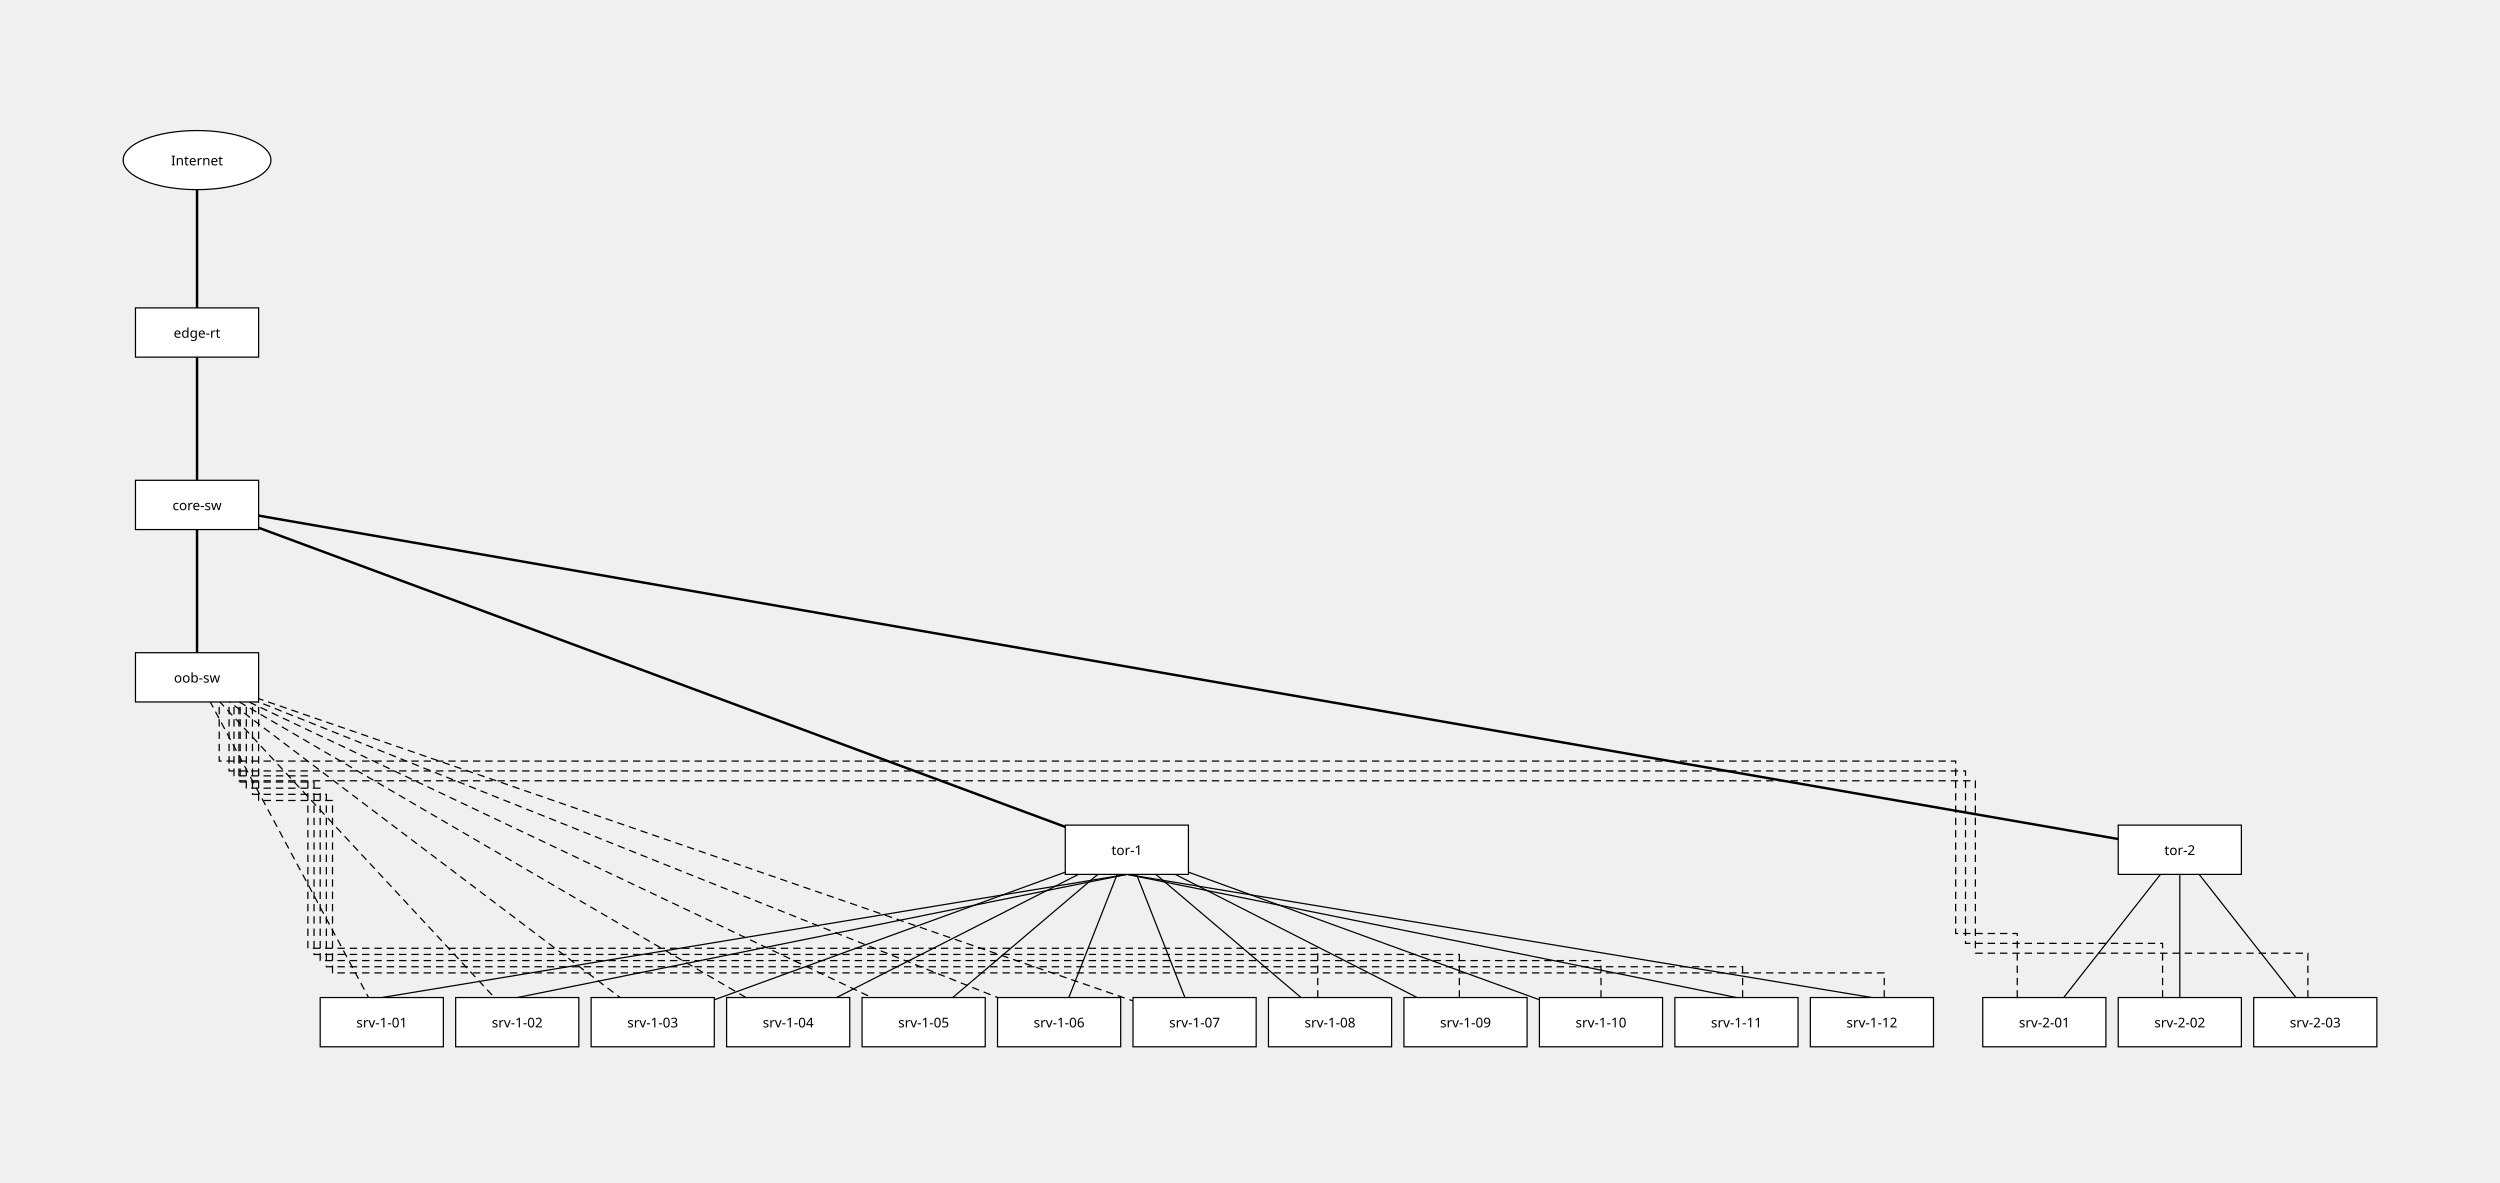
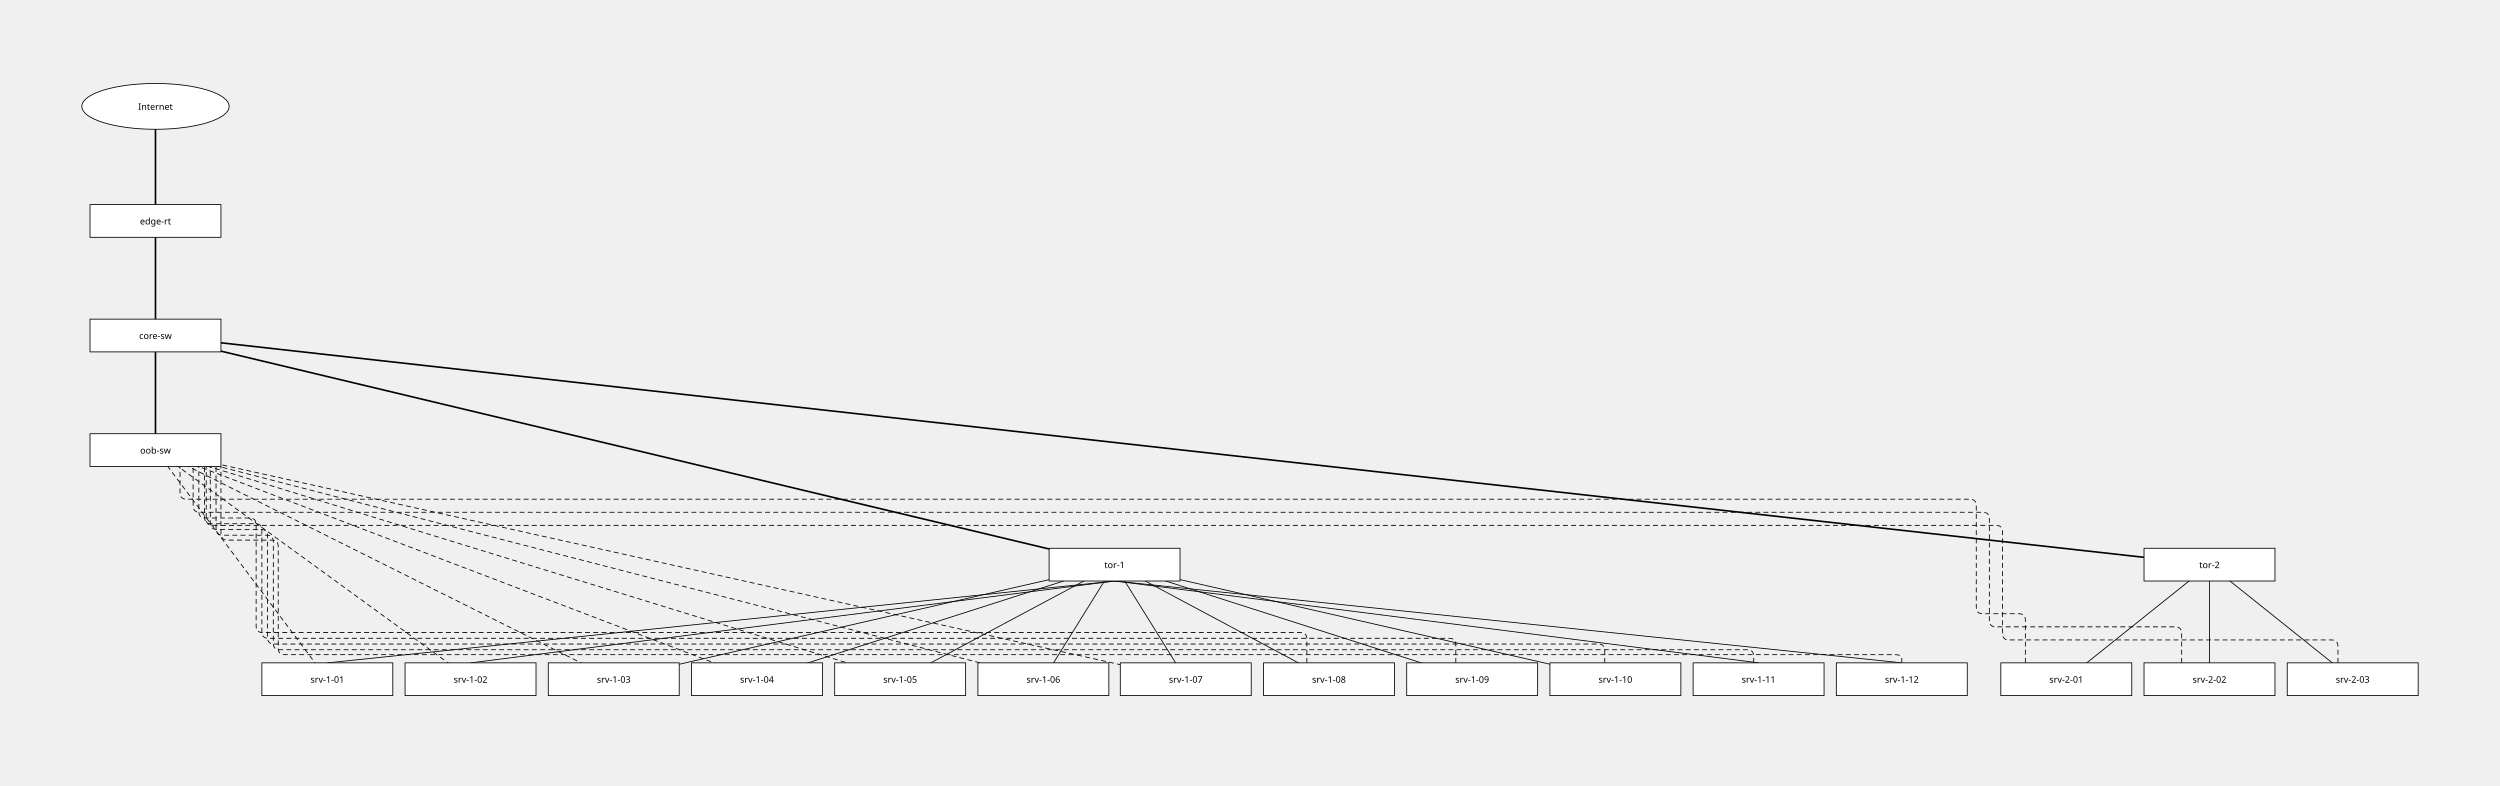
- <svg xmlns="http://www.w3.org/2000/svg" width="2030" height="960" viewBox="0 0 2030 960">
+ <svg xmlns="http://www.w3.org/2000/svg" width="3055" height="960" viewBox="0 0 3055 960">
  <style>
    .node { fill: white; stroke: black; stroke-width: 1; }
    .node-label { font-family: sans-serif; font-size: 11px; text-anchor: middle; dominant-baseline: central; }
    .edge { stroke: black; fill: none; }
    .edge-label { font-family: sans-serif; font-size: 10px; text-anchor: middle; }
+     .group { fill: #f2f2f2; stroke: none; }
+     .group-label { font-family: sans-serif; font-size: 11px; fill: #555; }
  </style>
-   <line class="edge" x1="160" y1="130" x2="160" y2="270" stroke-width="2" />
-   <line class="edge" x1="160" y1="270" x2="160" y2="410" stroke-width="2" />
-   <line class="edge" x1="160" y1="410" x2="915" y2="690" stroke-width="2" />
-   <line class="edge" x1="160" y1="410" x2="1770" y2="690" stroke-width="2" />
-   <line class="edge" x1="160" y1="410" x2="160" y2="550" stroke-width="2" />
-   <polyline class="edge" points="915,710 310,810" />
-   <polyline class="edge" points="915,710 420,810" />
-   <line class="edge" x1="915" y1="690" x2="530" y2="830" />
-   <line class="edge" x1="915" y1="690" x2="640" y2="830" />
-   <line class="edge" x1="915" y1="690" x2="750" y2="830" />
-   <line class="edge" x1="915" y1="690" x2="860" y2="830" />
-   <line class="edge" x1="915" y1="690" x2="970" y2="830" />
-   <line class="edge" x1="915" y1="690" x2="1080" y2="830" />
-   <line class="edge" x1="915" y1="690" x2="1190" y2="830" />
-   <line class="edge" x1="915" y1="690" x2="1300" y2="830" />
-   <polyline class="edge" points="915,710 1410,810" />
-   <polyline class="edge" points="915,710 1520,810" />
-   <line class="edge" x1="1770" y1="690" x2="1660" y2="830" />
-   <line class="edge" x1="1770" y1="690" x2="1770" y2="830" />
-   <line class="edge" x1="1770" y1="690" x2="1880" y2="830" />
-   <line class="edge" x1="310" y1="830" x2="160" y2="550" stroke-dasharray="6,4" />
-   <line class="edge" x1="420" y1="830" x2="160" y2="550" stroke-dasharray="6,4" />
-   <line class="edge" x1="530" y1="830" x2="160" y2="550" stroke-dasharray="6,4" />
-   <line class="edge" x1="640" y1="830" x2="160" y2="550" stroke-dasharray="6,4" />
-   <line class="edge" x1="750" y1="830" x2="160" y2="550" stroke-dasharray="6,4" />
-   <line class="edge" x1="860" y1="830" x2="160" y2="550" stroke-dasharray="6,4" />
-   <line class="edge" x1="970" y1="830" x2="160" y2="550" stroke-dasharray="6,4" />
-   <polyline class="edge" points="1070,810 1070,770 250,770 250,630 190,630 190,570" stroke-dasharray="6,4" />
-   <polyline class="edge" points="1185,810 1185,775 255,775 255,635 195,635 195,570" stroke-dasharray="6,4" />
-   <polyline class="edge" points="1300,810 1300,780 260,780 260,640 200,640 200,570" stroke-dasharray="6,4" />
-   <polyline class="edge" points="1415,810 1415,785 265,785 265,645 205,645 205,570" stroke-dasharray="6,4" />
-   <polyline class="edge" points="1530,810 1530,790 270,790 270,650 210,650 210,570" stroke-dasharray="6,4" />
-   <polyline class="edge" points="1638,810 1638,758 1588,758 1588,618 178,618 178,570" stroke-dasharray="6,4" />
-   <polyline class="edge" points="1756,810 1756,766 1596,766 1596,626 186,626 186,570" stroke-dasharray="6,4" />
-   <polyline class="edge" points="1874,810 1874,774 1604,774 1604,634 194,634 194,570" stroke-dasharray="6,4" />
-   <ellipse class="node" cx="160" cy="130" rx="60" ry="24" />
-   <text class="node-label" x="160" y="130">Internet</text>
-   <rect class="node" x="110" y="250" width="100" height="40" />
-   <text class="node-label" x="160" y="270">edge-rt</text>
-   <rect class="node" x="110" y="390" width="100" height="40" />
-   <text class="node-label" x="160" y="410">core-sw</text>
-   <rect class="node" x="110" y="530" width="100" height="40" />
-   <text class="node-label" x="160" y="550">oob-sw</text>
-   <rect class="node" x="865" y="670" width="100" height="40" />
-   <text class="node-label" x="915" y="690">tor-1</text>
-   <rect class="node" x="1720" y="670" width="100" height="40" />
-   <text class="node-label" x="1770" y="690">tor-2</text>
-   <rect class="node" x="260" y="810" width="100" height="40" />
-   <text class="node-label" x="310" y="830">srv-1-01</text>
-   <rect class="node" x="370" y="810" width="100" height="40" />
-   <text class="node-label" x="420" y="830">srv-1-02</text>
-   <rect class="node" x="480" y="810" width="100" height="40" />
-   <text class="node-label" x="530" y="830">srv-1-03</text>
-   <rect class="node" x="590" y="810" width="100" height="40" />
-   <text class="node-label" x="640" y="830">srv-1-04</text>
-   <rect class="node" x="700" y="810" width="100" height="40" />
-   <text class="node-label" x="750" y="830">srv-1-05</text>
-   <rect class="node" x="810" y="810" width="100" height="40" />
-   <text class="node-label" x="860" y="830">srv-1-06</text>
-   <rect class="node" x="920" y="810" width="100" height="40" />
-   <text class="node-label" x="970" y="830">srv-1-07</text>
-   <rect class="node" x="1030" y="810" width="100" height="40" />
-   <text class="node-label" x="1080" y="830">srv-1-08</text>
-   <rect class="node" x="1140" y="810" width="100" height="40" />
-   <text class="node-label" x="1190" y="830">srv-1-09</text>
-   <rect class="node" x="1250" y="810" width="100" height="40" />
-   <text class="node-label" x="1300" y="830">srv-1-10</text>
-   <rect class="node" x="1360" y="810" width="100" height="40" />
-   <text class="node-label" x="1410" y="830">srv-1-11</text>
-   <rect class="node" x="1470" y="810" width="100" height="40" />
-   <text class="node-label" x="1520" y="830">srv-1-12</text>
-   <rect class="node" x="1610" y="810" width="100" height="40" />
-   <text class="node-label" x="1660" y="830">srv-2-01</text>
-   <rect class="node" x="1720" y="810" width="100" height="40" />
-   <text class="node-label" x="1770" y="830">srv-2-02</text>
-   <rect class="node" x="1830" y="810" width="100" height="40" />
-   <text class="node-label" x="1880" y="830">srv-2-03</text>
+   <line class="edge" x1="190" y1="130" x2="190" y2="270" stroke-width="2" />
+   <line class="edge" x1="190" y1="270" x2="190" y2="410" stroke-width="2" />
+   <line class="edge" x1="190" y1="410" x2="1362" y2="690" stroke-width="2" />
+   <line class="edge" x1="190" y1="410" x2="2700" y2="690" stroke-width="2" />
+   <line class="edge" x1="190" y1="410" x2="190" y2="550" stroke-width="2" />
+   <path class="edge" d="M1362,710 L400,810" />
+   <path class="edge" d="M1362,710 L575,810" />
+   <line class="edge" x1="1362" y1="690" x2="750" y2="830" />
+   <line class="edge" x1="1362" y1="690" x2="925" y2="830" />
+   <line class="edge" x1="1362" y1="690" x2="1100" y2="830" />
+   <line class="edge" x1="1362" y1="690" x2="1275" y2="830" />
+   <line class="edge" x1="1362" y1="690" x2="1449" y2="830" />
+   <line class="edge" x1="1362" y1="690" x2="1624" y2="830" />
+   <line class="edge" x1="1362" y1="690" x2="1799" y2="830" />
+   <line class="edge" x1="1362" y1="690" x2="1974" y2="830" />
+   <path class="edge" d="M1362,710 L2149,810" />
+   <path class="edge" d="M1362,710 L2324,810" />
+   <line class="edge" x1="2700" y1="690" x2="2525" y2="830" />
+   <line class="edge" x1="2700" y1="690" x2="2700" y2="830" />
+   <line class="edge" x1="2700" y1="690" x2="2875" y2="830" />
+   <line class="edge" x1="400" y1="830" x2="190" y2="550" stroke-dasharray="6,4" />
+   <line class="edge" x1="575" y1="830" x2="190" y2="550" stroke-dasharray="6,4" />
+   <line class="edge" x1="750" y1="830" x2="190" y2="550" stroke-dasharray="6,4" />
+   <line class="edge" x1="925" y1="830" x2="190" y2="550" stroke-dasharray="6,4" />
+   <line class="edge" x1="1100" y1="830" x2="190" y2="550" stroke-dasharray="6,4" />
+   <line class="edge" x1="1275" y1="830" x2="190" y2="550" stroke-dasharray="6,4" />
+   <line class="edge" x1="1449" y1="830" x2="190" y2="550" stroke-dasharray="6,4" />
+   <path class="edge" d="M1597,810 L1597,781 Q1597,773 1589,773 L321,773 Q313,773 313,765 L313,641 Q313,633 305,633 L251,633 Q243,633 243,625 L243,570" stroke-dasharray="6,4" />
+   <path class="edge" d="M1779,810 L1779,788 Q1779,780 1771,780 L328,780 Q320,780 320,772 L320,648 Q320,640 312,640 L258,640 Q250,640 250,632 L250,570" stroke-dasharray="6,4" />
+   <path class="edge" d="M1961,810 L1961,795 Q1961,787 1953,787 L335,787 Q327,787 327,779 L327,655 Q327,647 319,647 L265,647 Q257,647 257,639 L257,570" stroke-dasharray="6,4" />
+   <path class="edge" d="M2143,810 L2143,802 Q2143,794 2135,794 L342,794 Q334,794 334,786 L334,662 Q334,654 326,654 L272,654 Q264,654 264,646 L264,570" stroke-dasharray="6,4" />
+   <path class="edge" d="M2324,810 L2324,805 Q2324,800 2316,800 L348,800 Q340,800 340,792 L340,668 Q340,660 332,660 L278,660 Q270,660 270,652 L270,570" stroke-dasharray="6,4" />
+   <path class="edge" d="M2475,810 L2475,758 Q2475,750 2467,750 L2423,750 Q2415,750 2415,742 L2415,618 Q2415,610 2407,610 L228,610 Q220,610 220,602 L220,570" stroke-dasharray="6,4" />
+   <path class="edge" d="M2666,810 L2666,774 Q2666,766 2658,766 L2439,766 Q2431,766 2431,758 L2431,634 Q2431,626 2423,626 L244,626 Q236,626 236,618 L236,570" stroke-dasharray="6,4" />
+   <path class="edge" d="M2857,810 L2857,790 Q2857,782 2849,782 L2455,782 Q2447,782 2447,774 L2447,650 Q2447,642 2439,642 L260,642 Q252,642 252,634 L252,570" stroke-dasharray="6,4" />
+   <ellipse class="node" cx="190" cy="130" rx="90" ry="28" />
+   <text class="node-label" x="190" y="130">Internet</text>
+   <rect class="node" x="110" y="250" width="160" height="40" />
+   <text class="node-label" x="190" y="270">edge-rt</text>
+   <rect class="node" x="110" y="390" width="160" height="40" />
+   <text class="node-label" x="190" y="410">core-sw</text>
+   <rect class="node" x="110" y="530" width="160" height="40" />
+   <text class="node-label" x="190" y="550">oob-sw</text>
+   <rect class="node" x="1282" y="670" width="160" height="40" />
+   <text class="node-label" x="1362" y="690">tor-1</text>
+   <rect class="node" x="2620" y="670" width="160" height="40" />
+   <text class="node-label" x="2700" y="690">tor-2</text>
+   <rect class="node" x="320" y="810" width="160" height="40" />
+   <text class="node-label" x="400" y="830">srv-1-01</text>
+   <rect class="node" x="495" y="810" width="160" height="40" />
+   <text class="node-label" x="575" y="830">srv-1-02</text>
+   <rect class="node" x="670" y="810" width="160" height="40" />
+   <text class="node-label" x="750" y="830">srv-1-03</text>
+   <rect class="node" x="845" y="810" width="160" height="40" />
+   <text class="node-label" x="925" y="830">srv-1-04</text>
+   <rect class="node" x="1020" y="810" width="160" height="40" />
+   <text class="node-label" x="1100" y="830">srv-1-05</text>
+   <rect class="node" x="1195" y="810" width="160" height="40" />
+   <text class="node-label" x="1275" y="830">srv-1-06</text>
+   <rect class="node" x="1369" y="810" width="160" height="40" />
+   <text class="node-label" x="1449" y="830">srv-1-07</text>
+   <rect class="node" x="1544" y="810" width="160" height="40" />
+   <text class="node-label" x="1624" y="830">srv-1-08</text>
+   <rect class="node" x="1719" y="810" width="160" height="40" />
+   <text class="node-label" x="1799" y="830">srv-1-09</text>
+   <rect class="node" x="1894" y="810" width="160" height="40" />
+   <text class="node-label" x="1974" y="830">srv-1-10</text>
+   <rect class="node" x="2069" y="810" width="160" height="40" />
+   <text class="node-label" x="2149" y="830">srv-1-11</text>
+   <rect class="node" x="2244" y="810" width="160" height="40" />
+   <text class="node-label" x="2324" y="830">srv-1-12</text>
+   <rect class="node" x="2445" y="810" width="160" height="40" />
+   <text class="node-label" x="2525" y="830">srv-2-01</text>
+   <rect class="node" x="2620" y="810" width="160" height="40" />
+   <text class="node-label" x="2700" y="830">srv-2-02</text>
+   <rect class="node" x="2795" y="810" width="160" height="40" />
+   <text class="node-label" x="2875" y="830">srv-2-03</text>
</svg>
